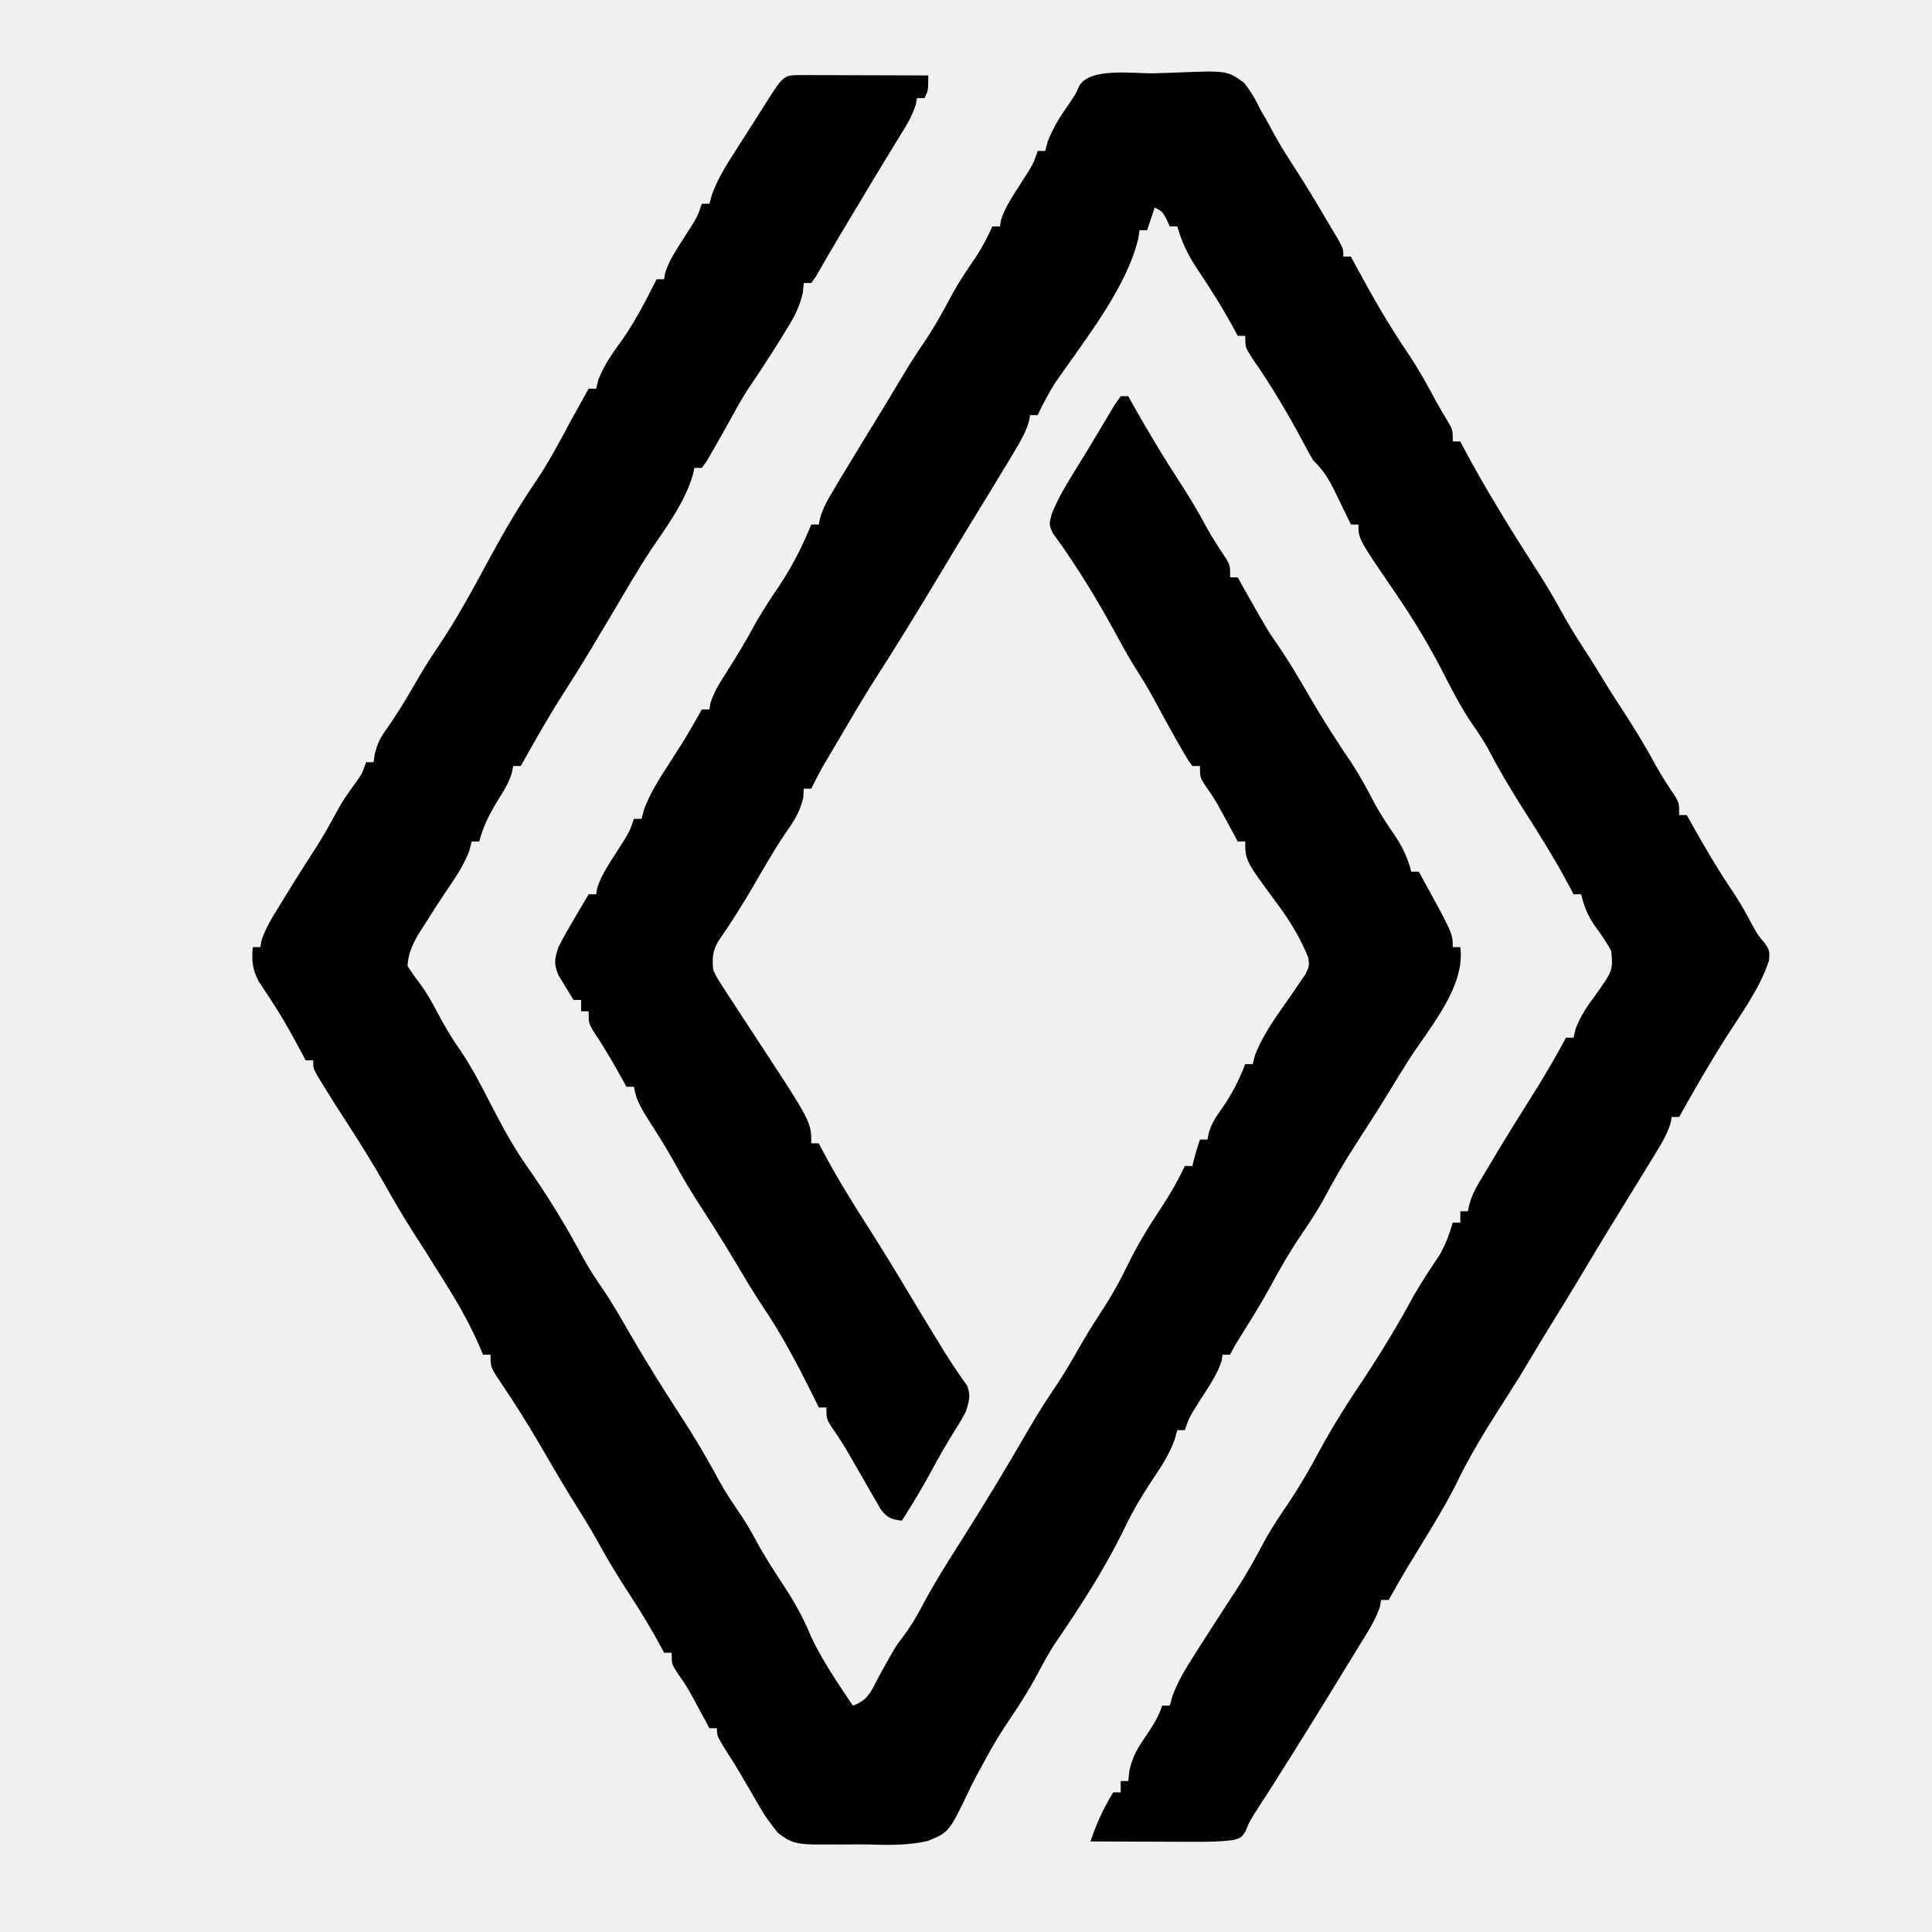
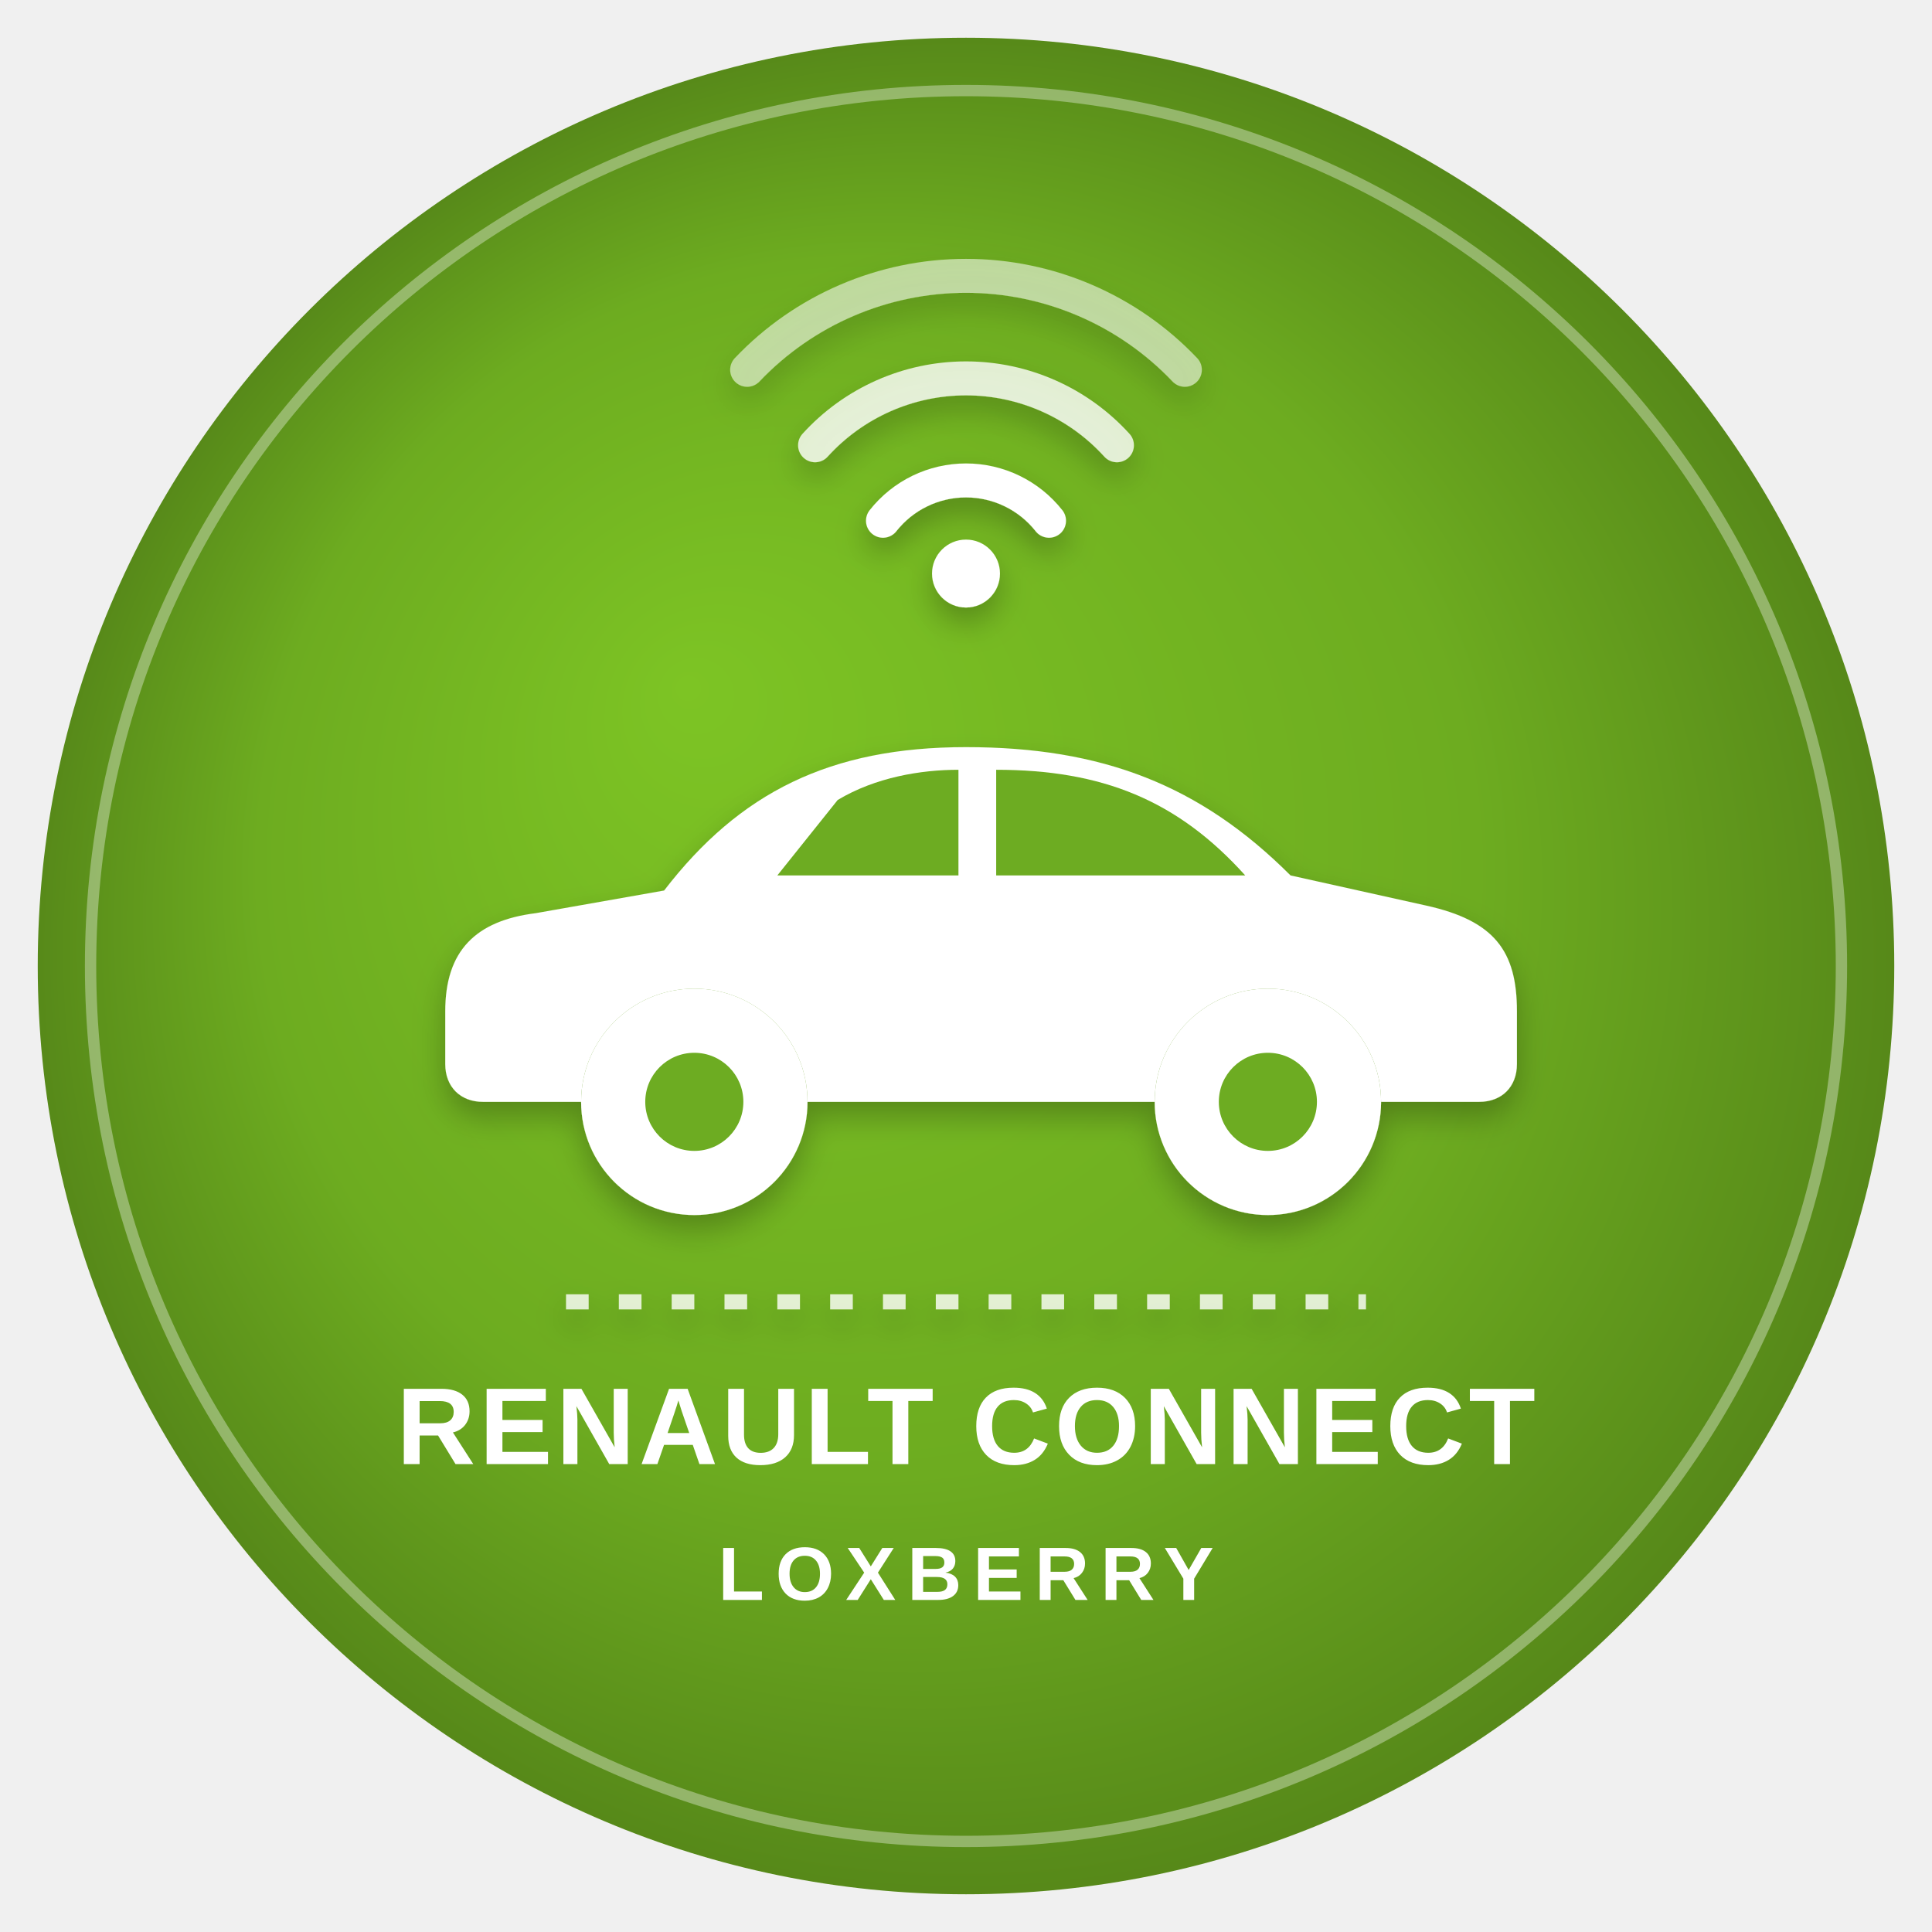
- <svg xmlns="http://www.w3.org/2000/svg" version="1.1" width="512" height="512" viewBox="0 0 512 512">
-   <path d="M0 0 C1.603 0 3.206 0.006 4.808 0.016 C5.65 0.017 6.492 0.019 7.36 0.02 C10.06 0.026 12.76 0.038 15.461 0.051 C17.287 0.056 19.113 0.061 20.939 0.065 C25.426 0.076 29.912 0.093 34.398 0.114 C34.398 4.114 34.398 4.114 33.398 6.114 C32.738 6.114 32.078 6.114 31.398 6.114 C31.355 6.376 31.355 6.376 31.136 7.707 C30.13 10.988 28.38 13.717 26.586 16.614 C25.77 17.951 24.955 19.288 24.14 20.625 C23.7 21.344 23.261 22.062 22.807 22.802 C20.251 26.996 17.734 31.213 15.211 35.426 C13.764 37.837 12.318 40.248 10.865 42.655 C9.819 44.409 8.789 46.173 7.771 47.943 C7.239 48.859 6.708 49.775 6.16 50.719 C5.679 51.56 5.197 52.4 4.702 53.267 C4.272 53.876 3.841 54.486 3.398 55.114 C2.738 55.114 2.078 55.114 1.398 55.114 C1.32 55.953 1.241 56.792 1.16 57.656 C0.233 61.864 -1.512 64.816 -3.789 68.426 C-4.196 69.087 -4.602 69.748 -5.021 70.428 C-7.672 74.714 -10.439 78.912 -13.274 83.078 C-15.109 85.891 -16.7 88.816 -18.309 91.762 C-19.77 94.42 -21.264 97.054 -22.789 99.676 C-23.278 100.523 -23.766 101.37 -24.27 102.242 C-24.709 102.86 -25.149 103.477 -25.602 104.114 C-26.262 104.114 -26.922 104.114 -27.602 104.114 C-27.711 104.667 -27.821 105.22 -27.934 105.789 C-29.991 112.948 -34.746 119.459 -38.914 125.559 C-42.689 131.274 -46.103 137.226 -49.602 143.114 C-51.141 145.698 -52.682 148.282 -54.227 150.864 C-54.602 151.491 -54.978 152.119 -55.365 152.766 C-57.572 156.443 -59.838 160.073 -62.164 163.676 C-66.237 170.006 -69.915 176.554 -73.602 183.114 C-74.262 183.114 -74.922 183.114 -75.602 183.114 C-75.706 183.673 -75.811 184.232 -75.918 184.809 C-76.731 187.549 -78.005 189.58 -79.539 191.989 C-81.78 195.62 -83.507 198.954 -84.602 203.114 C-85.262 203.114 -85.922 203.114 -86.602 203.114 C-86.808 203.918 -87.014 204.722 -87.227 205.551 C-88.681 209.318 -90.534 212.169 -92.809 215.477 C-94.909 218.566 -96.929 221.7 -98.914 224.864 C-99.591 225.931 -100.268 226.998 -100.965 228.098 C-102.502 230.93 -103.406 232.91 -103.602 236.114 C-102.495 237.79 -101.367 239.457 -100.125 241.035 C-98.38 243.416 -97.042 245.879 -95.664 248.489 C-93.879 251.843 -92.045 255.012 -89.852 258.114 C-86.675 262.728 -84.17 267.645 -81.602 272.614 C-78.692 278.229 -75.8 283.705 -72.16 288.891 C-66.591 296.833 -61.537 305.04 -56.992 313.606 C-55.228 316.788 -53.213 319.749 -51.16 322.75 C-48.76 326.389 -46.624 330.175 -44.446 333.949 C-40.2 341.235 -35.738 348.384 -31.14 355.451 C-27.502 361.043 -24.126 366.697 -21 372.594 C-19.193 375.85 -17.125 378.883 -15.024 381.953 C-13.661 384.024 -12.463 386.118 -11.289 388.301 C-9.084 392.39 -6.59 396.236 -4.039 400.114 C-1.148 404.527 1.32 408.858 3.301 413.75 C6.295 420.198 10.463 426.211 14.398 432.114 C18.485 430.751 19.354 428.089 21.273 424.489 C25.589 416.643 25.589 416.643 28.023 413.426 C29.952 410.852 31.461 408.21 32.961 405.364 C35.802 400.032 38.966 394.954 42.211 389.864 C48.737 379.62 55.011 369.257 61.086 358.739 C63.53 354.524 66.131 350.476 68.871 346.449 C71.273 342.775 73.422 338.958 75.609 335.153 C77.318 332.25 79.117 329.432 80.961 326.614 C83.333 322.936 85.377 319.245 87.273 315.301 C89.878 309.916 92.926 304.976 96.24 300.009 C98.578 296.487 100.582 292.93 102.398 289.114 C103.058 289.114 103.718 289.114 104.398 289.114 C104.543 288.515 104.687 287.917 104.836 287.301 C105.285 285.552 105.827 283.827 106.398 282.114 C107.058 282.114 107.718 282.114 108.398 282.114 C108.504 281.542 108.61 280.971 108.719 280.383 C109.504 277.759 110.684 276.027 112.273 273.801 C114.883 270.012 116.756 266.402 118.398 262.114 C119.058 262.114 119.718 262.114 120.398 262.114 C120.494 261.723 120.494 261.723 120.98 259.746 C123.342 253.696 127.276 248.599 130.963 243.281 C131.543 242.419 132.124 241.557 132.722 240.668 C133.26 239.889 133.797 239.111 134.35 238.308 C135.398 236.114 135.398 236.114 135.129 233.961 C133.113 228.865 130.227 224.126 126.961 219.739 C118.398 208.149 118.398 208.149 118.398 203.114 C117.738 203.114 117.078 203.114 116.398 203.114 C116.011 202.389 115.625 201.665 115.226 200.918 C110.454 192.058 110.454 192.058 108.023 188.614 C106.398 186.114 106.398 186.114 106.398 183.114 C105.738 183.114 105.078 183.114 104.398 183.114 C103.101 181.313 103.101 181.313 101.648 178.801 C101.118 177.89 100.589 176.978 100.043 176.039 C97.931 172.282 95.878 168.494 93.832 164.699 C92.585 162.451 91.282 160.279 89.898 158.114 C87.945 155.056 86.183 151.932 84.461 148.739 C80.675 141.729 76.643 134.922 72.211 128.301 C71.722 127.566 71.234 126.831 70.73 126.074 C69.659 124.497 68.536 122.955 67.398 121.426 C66.398 119.114 66.398 119.114 67.078 116.41 C68.556 112.719 70.433 109.417 72.523 106.051 C72.72 105.729 72.72 105.729 73.719 104.1 C74.536 102.767 75.355 101.435 76.177 100.105 C77.369 98.162 78.537 96.207 79.699 94.246 C80.411 93.056 81.123 91.866 81.836 90.676 C82.474 89.605 83.112 88.534 83.769 87.43 C84.307 86.666 84.844 85.901 85.398 85.114 C86.058 85.114 86.718 85.114 87.398 85.114 C87.871 85.962 88.344 86.81 88.832 87.684 C92.76 94.67 96.862 101.487 101.243 108.198 C103.763 112.076 106.087 116.006 108.269 120.082 C109.861 122.946 111.66 125.664 113.48 128.387 C114.398 130.114 114.398 130.114 114.398 133.114 C115.058 133.114 115.718 133.114 116.398 133.114 C116.906 134.02 117.414 134.926 117.937 135.86 C124.17 146.914 124.17 146.914 127.273 151.426 C130.163 155.635 132.711 160.013 135.273 164.426 C138.839 170.566 142.595 176.475 146.594 182.344 C148.945 185.953 150.945 189.705 152.953 193.512 C154.389 196.096 155.966 198.496 157.648 200.926 C159.904 204.209 161.399 207.215 162.398 211.114 C163.058 211.114 163.718 211.114 164.398 211.114 C173.398 227.482 173.398 227.482 173.398 231.114 C174.058 231.114 174.718 231.114 175.398 231.114 C176.795 241.73 167.072 252.6 161.638 261.15 C159.841 263.995 158.089 266.866 156.336 269.739 C153.55 274.286 150.683 278.77 147.773 283.239 C144.566 288.172 141.678 293.203 138.926 298.403 C137.226 301.418 135.344 304.251 133.398 307.114 C130.286 311.693 127.568 316.34 124.98 321.231 C122.502 325.747 119.762 330.092 117.035 334.461 C115.398 337.114 115.398 337.114 114.398 339.114 C113.738 339.114 113.078 339.114 112.398 339.114 C112.316 339.638 112.233 340.163 112.148 340.703 C111.113 344.03 109.269 346.769 107.398 349.676 C103.523 355.74 103.523 355.74 102.398 359.114 C101.738 359.114 101.078 359.114 100.398 359.114 C100.156 359.967 99.914 360.82 99.664 361.699 C98.282 365.427 96.369 368.48 94.148 371.739 C91.316 376.009 88.732 380.227 86.523 384.864 C81.273 395.789 74.542 406.06 67.715 416.059 C66.182 418.452 64.856 420.917 63.523 423.426 C61.357 427.492 58.99 431.304 56.398 435.114 C53.888 438.803 51.595 442.475 49.523 446.426 C49.292 446.843 49.292 446.843 48.122 448.95 C47.223 450.599 46.332 452.254 45.527 453.951 C39.945 465.642 39.945 465.642 34.303 467.983 C29.322 469.113 24.34 469.109 19.256 468.947 C16.569 468.863 13.9 468.887 11.213 468.93 C9.497 468.93 7.782 468.923 6.066 468.91 C5.668 468.911 5.668 468.911 3.654 468.912 C-0.503 468.757 -2.154 468.473 -5.501 465.782 C-7.095 463.757 -8.596 461.85 -9.883 459.625 C-10.248 459.005 -10.613 458.384 -10.989 457.745 C-11.172 457.424 -11.172 457.424 -12.102 455.801 C-12.881 454.467 -13.661 453.134 -14.442 451.801 C-14.811 451.166 -15.181 450.53 -15.562 449.875 C-16.876 447.649 -18.263 445.473 -19.664 443.301 C-21.602 440.114 -21.602 440.114 -21.602 438.114 C-22.262 438.114 -22.922 438.114 -23.602 438.114 C-23.989 437.389 -24.375 436.665 -24.774 435.918 C-29.546 427.058 -29.546 427.058 -31.977 423.614 C-33.602 421.114 -33.602 421.114 -33.602 418.114 C-34.262 418.114 -34.922 418.114 -35.602 418.114 C-35.858 417.626 -36.115 417.139 -36.379 416.637 C-39.075 411.645 -42.008 406.864 -45.102 402.114 C-48.017 397.634 -50.775 393.126 -53.313 388.422 C-55.528 384.455 -57.971 380.626 -60.367 376.766 C-63.264 372.066 -66.022 367.285 -68.797 362.513 C-71.994 357.055 -75.364 351.729 -78.91 346.491 C-81.602 342.434 -81.602 342.434 -81.602 339.114 C-82.262 339.114 -82.922 339.114 -83.602 339.114 C-83.829 338.567 -84.056 338.02 -84.29 337.457 C-86.738 331.739 -89.615 326.504 -92.914 321.239 C-93.401 320.452 -93.887 319.665 -94.388 318.855 C-96.984 314.666 -99.622 310.507 -102.289 306.364 C-104.825 302.418 -107.177 298.388 -109.477 294.301 C-112.587 288.774 -115.912 283.426 -119.367 278.109 C-121.677 274.553 -123.954 270.983 -126.164 267.364 C-126.64 266.585 -127.116 265.806 -127.606 265.004 C-128.602 263.114 -128.602 263.114 -128.602 261.114 C-129.262 261.114 -129.922 261.114 -130.602 261.114 C-130.942 260.47 -131.282 259.827 -131.633 259.164 C-133.903 254.932 -136.169 250.731 -138.781 246.699 C-139.146 246.133 -139.51 245.567 -139.885 244.983 C-140.934 243.368 -141.998 241.762 -143.063 240.156 C-144.745 236.831 -144.92 234.786 -144.602 231.114 C-143.942 231.114 -143.282 231.114 -142.602 231.114 C-142.522 230.599 -142.442 230.085 -142.36 229.555 C-141.278 226.071 -139.377 223.136 -137.477 220.051 C-137.073 219.386 -136.669 218.722 -136.253 218.037 C-133.292 213.181 -130.236 208.388 -127.156 203.606 C-125.239 200.532 -123.521 197.369 -121.797 194.184 C-120.593 192.099 -119.274 190.18 -117.852 188.239 C-115.602 185.114 -115.602 185.114 -114.602 182.114 C-113.942 182.114 -113.282 182.114 -112.602 182.114 C-112.491 181.372 -112.38 180.631 -112.266 179.867 C-111.574 176.997 -110.689 175.427 -108.977 173.051 C-106.501 169.492 -104.258 165.875 -102.102 162.114 C-100.061 158.568 -97.978 155.112 -95.664 151.739 C-90.384 143.965 -85.945 135.621 -81.477 127.364 C-77.812 120.608 -73.933 114.027 -69.602 107.676 C-66.23 102.684 -63.435 97.424 -60.602 92.114 C-59.647 90.382 -58.689 88.653 -57.727 86.926 C-57.317 86.19 -56.907 85.454 -56.485 84.696 C-56.193 84.173 -55.902 83.651 -55.602 83.114 C-54.942 83.114 -54.282 83.114 -53.602 83.114 C-53.509 82.722 -53.509 82.722 -53.039 80.739 C-51.388 76.574 -49.102 73.461 -46.485 69.852 C-43.062 64.874 -40.3 59.511 -37.602 54.114 C-36.942 54.114 -36.282 54.114 -35.602 54.114 C-35.519 53.589 -35.437 53.064 -35.352 52.524 C-34.317 49.197 -32.472 46.458 -30.602 43.551 C-26.726 37.487 -26.726 37.487 -25.602 34.114 C-24.942 34.114 -24.282 34.114 -23.602 34.114 C-23.368 33.282 -23.135 32.451 -22.895 31.594 C-21.367 27.481 -19.286 24.096 -16.914 20.426 C-16.471 19.729 -16.028 19.032 -15.571 18.314 C-14.676 16.909 -13.778 15.506 -12.878 14.104 C-11.718 12.294 -10.567 10.479 -9.422 8.66 C-4.039 0.127 -4.039 0.127 0 0 Z " fill="#000000" transform="translate(211.6018,19.88647)" />
-   <path d="M0 0 C1.727 -0.037 3.453 -0.091 5.179 -0.164 C19.495 -0.759 19.495 -0.759 23.995 2.464 C25.814 4.77 27.103 6.918 28.35 9.57 C29.18 11.03 30.012 12.489 30.85 13.945 C31.239 14.68 31.629 15.414 32.03 16.171 C34.077 19.891 36.398 23.427 38.702 26.992 C40.3 29.492 41.835 32.019 43.35 34.57 C43.952 35.574 44.554 36.578 45.174 37.613 C45.789 38.65 46.404 39.688 47.038 40.757 C47.349 41.28 47.349 41.28 48.924 43.925 C50.35 46.57 50.35 46.57 50.35 48.57 C51.01 48.57 51.67 48.57 52.35 48.57 C52.714 49.248 53.077 49.926 53.452 50.625 C57.773 58.625 62.224 66.492 67.35 74.007 C70.179 78.188 72.59 82.535 74.956 86.992 C75.916 88.767 76.944 90.506 78.026 92.21 C79.35 94.57 79.35 94.57 79.35 97.57 C80.01 97.57 80.67 97.57 81.35 97.57 C81.503 97.862 81.503 97.862 82.276 99.343 C88.363 110.764 95.23 121.749 102.225 132.632 C104.661 136.425 106.879 140.283 109.03 144.242 C111.113 147.915 113.41 151.446 115.702 154.992 C116.754 156.638 117.785 158.299 118.788 159.976 C120.326 162.53 121.933 165.032 123.56 167.53 C126.973 172.773 130.266 178.019 133.221 183.539 C134.813 186.402 136.612 189.121 138.432 191.843 C139.35 193.57 139.35 193.57 139.35 196.57 C140.01 196.57 140.67 196.57 141.35 196.57 C141.858 197.476 142.366 198.382 142.889 199.316 C146.389 205.522 149.94 211.599 153.975 217.476 C155.893 220.396 157.539 223.442 159.174 226.527 C160.35 228.57 160.35 228.57 162.057 230.519 C163.35 232.57 163.35 232.57 163.159 235.082 C160.668 242.747 155.515 249.54 151.238 256.317 C147.067 262.952 143.175 269.731 139.35 276.57 C138.69 276.57 138.03 276.57 137.35 276.57 C137.269 277.087 137.188 277.604 137.104 278.136 C136.039 281.576 134.166 284.464 132.288 287.507 C132.086 287.839 132.086 287.839 131.063 289.519 C129.831 291.54 128.592 293.555 127.35 295.57 C127.01 296.122 127.01 296.122 125.292 298.917 C123.989 301.032 122.686 303.145 121.381 305.257 C118.794 309.477 116.253 313.724 113.712 317.973 C110.574 323.214 107.377 328.416 104.167 333.613 C102.622 336.128 101.104 338.656 99.6 341.195 C97.634 344.501 95.599 347.755 93.522 350.992 C88.642 358.604 83.918 366.08 80.045 374.265 C76.334 381.5 71.933 388.367 67.708 395.311 C65.87 398.368 64.103 401.462 62.35 404.57 C61.69 404.57 61.03 404.57 60.35 404.57 C60.309 404.828 60.309 404.828 60.104 406.136 C59.039 409.576 57.166 412.464 55.288 415.507 C54.883 416.172 54.478 416.837 54.061 417.521 C52.829 419.541 51.59 421.555 50.35 423.57 C49.682 424.663 49.015 425.756 48.327 426.882 C41.247 438.441 34.08 449.95 26.725 461.335 C25.35 463.57 25.35 463.57 24.475 465.804 C23.35 467.57 23.35 467.57 21.289 468.174 C17.586 468.673 13.934 468.693 10.206 468.667 C9.436 468.666 8.666 468.665 7.873 468.663 C5.428 468.658 2.983 468.645 0.538 468.632 C-1.126 468.627 -2.789 468.623 -4.453 468.619 C-8.518 468.608 -12.584 468.59 -16.65 468.57 C-15.087 463.765 -13.239 459.885 -10.65 455.57 C-9.99 455.57 -9.33 455.57 -8.65 455.57 C-8.65 454.58 -8.65 453.59 -8.65 452.57 C-7.99 452.57 -7.33 452.57 -6.65 452.57 C-6.557 451.697 -6.464 450.824 -6.369 449.925 C-5.573 446.212 -4.277 444.007 -2.15 440.882 C-0.236 438.047 1.267 435.82 2.35 432.57 C3.01 432.57 3.67 432.57 4.35 432.57 C4.468 432.152 4.468 432.152 5.065 430.039 C6.563 425.995 8.583 422.678 10.913 419.07 C11.134 418.722 11.134 418.722 12.251 416.96 C14.413 413.56 16.602 410.178 18.799 406.8 C19.567 405.62 20.333 404.439 21.1 403.257 C21.474 402.682 21.848 402.107 22.233 401.514 C25 397.215 27.433 392.796 29.823 388.281 C31.522 385.265 33.404 382.432 35.35 379.57 C38.511 374.918 41.282 370.189 43.92 365.226 C47.488 358.598 51.508 352.287 55.713 346.05 C60.478 338.829 64.942 331.431 69.061 323.824 C71.139 320.19 73.475 316.725 75.799 313.246 C77.436 310.422 78.422 307.691 79.35 304.57 C80.01 304.57 80.67 304.57 81.35 304.57 C81.35 303.58 81.35 302.59 81.35 301.57 C82.01 301.57 82.67 301.57 83.35 301.57 C83.475 300.983 83.6 300.396 83.729 299.792 C84.344 297.592 85.122 295.979 86.284 294.023 C86.68 293.351 87.077 292.678 87.486 291.986 C87.916 291.271 88.345 290.556 88.788 289.82 C89.231 289.074 89.674 288.328 90.13 287.56 C93.644 281.674 97.27 275.862 100.927 270.065 C103.911 265.321 106.703 260.511 109.35 255.57 C110.01 255.57 110.67 255.57 111.35 255.57 C111.536 254.786 111.721 254.002 111.913 253.195 C113.27 249.772 114.733 247.558 116.913 244.632 C121.819 237.726 121.819 237.726 121.35 232.57 C120.009 230.143 118.5 227.956 116.854 225.726 C115.055 223.146 114.129 220.606 113.35 217.57 C112.69 217.57 112.03 217.57 111.35 217.57 C111.056 216.996 110.762 216.423 110.459 215.832 C106.586 208.497 102.214 201.551 97.749 194.565 C94.486 189.437 91.453 184.256 88.624 178.875 C87.399 176.659 86.057 174.638 84.6 172.57 C81.505 168.072 79.086 163.294 76.6 158.445 C72.742 150.946 68.459 143.976 63.69 137.031 C54.35 123.388 54.35 123.388 54.35 119.57 C53.69 119.57 53.03 119.57 52.35 119.57 C51.88 118.594 51.409 117.618 50.924 116.613 C50.296 115.327 49.667 114.042 49.038 112.757 C48.729 112.115 48.42 111.472 48.102 110.81 C46.498 107.551 44.98 105.05 42.35 102.57 C41.406 100.972 40.516 99.343 39.663 97.695 C35.571 90.012 31.105 82.501 26.108 75.371 C24.35 72.57 24.35 72.57 24.35 69.57 C23.69 69.57 23.03 69.57 22.35 69.57 C22.094 69.083 21.837 68.595 21.573 68.093 C18.497 62.397 15.092 56.983 11.473 51.62 C9.112 48.046 7.519 44.69 6.35 40.57 C5.69 40.57 5.03 40.57 4.35 40.57 C4.206 40.25 4.206 40.25 3.475 38.632 C2.35 36.57 2.35 36.57 0.35 35.57 C0.02 36.56 0.02 36.56 -1.65 41.57 C-2.31 41.57 -2.97 41.57 -3.65 41.57 C-3.763 42.294 -3.877 43.019 -3.994 43.765 C-7.055 56.849 -18.326 70.866 -25.923 81.886 C-27.729 84.693 -29.21 87.562 -30.65 90.57 C-31.31 90.57 -31.97 90.57 -32.65 90.57 C-32.756 91.124 -32.861 91.678 -32.97 92.25 C-33.788 95.041 -35.035 97.193 -36.525 99.695 C-36.839 100.224 -36.839 100.224 -38.431 102.902 C-41.887 108.631 -45.383 114.335 -48.88 120.039 C-51.391 124.138 -53.871 128.256 -56.337 132.382 C-62.123 142.052 -68.02 151.648 -74.107 161.132 C-77.434 166.389 -80.553 171.774 -83.712 177.132 C-84.159 177.887 -84.606 178.642 -85.066 179.419 C-85.497 180.151 -85.928 180.883 -86.373 181.636 C-86.762 182.296 -87.151 182.955 -87.552 183.635 C-88.657 185.582 -89.667 187.559 -90.65 189.57 C-91.31 189.57 -91.97 189.57 -92.65 189.57 C-92.691 190.374 -92.732 191.179 -92.775 192.007 C-93.765 196.039 -95.351 198.336 -97.712 201.691 C-100.653 206.06 -103.244 210.626 -105.884 215.181 C-108.894 220.353 -112.067 225.349 -115.47 230.273 C-116.877 233.011 -116.904 234.519 -116.65 237.57 C-115.691 239.659 -115.691 239.659 -114.341 241.722 C-113.846 242.492 -113.35 243.261 -112.84 244.054 C-112.303 244.864 -111.766 245.673 -111.212 246.507 C-110.668 247.348 -110.124 248.189 -109.564 249.056 C-107.937 251.568 -106.295 254.07 -104.65 256.57 C-90.65 277.919 -90.65 277.919 -90.65 283.57 C-89.99 283.57 -89.33 283.57 -88.65 283.57 C-88.356 284.143 -88.062 284.717 -87.759 285.308 C-83.94 292.541 -79.649 299.408 -75.255 306.302 C-71.686 311.909 -68.212 317.562 -64.812 323.272 C-62.372 327.37 -59.9 331.445 -57.4 335.507 C-57.078 336.033 -57.078 336.033 -55.451 338.691 C-54.335 340.475 -53.191 342.242 -52.005 343.98 C-51.771 344.325 -51.771 344.325 -50.587 346.07 C-50.184 346.637 -49.78 347.204 -49.365 347.789 C-48.324 350.382 -48.839 351.928 -49.65 354.57 C-50.849 356.859 -50.849 356.859 -52.337 359.195 C-54.584 362.807 -56.702 366.445 -58.712 370.195 C-61.184 374.78 -63.838 379.186 -66.65 383.57 C-69.361 383.222 -70.399 382.881 -72.142 380.716 C-72.598 379.921 -73.055 379.127 -73.525 378.308 C-74.035 377.436 -74.546 376.564 -75.072 375.666 C-75.332 375.206 -75.332 375.206 -76.65 372.882 C-77.69 371.086 -78.732 369.29 -79.775 367.496 C-80.02 367.069 -80.02 367.069 -81.259 364.912 C-82.445 362.914 -83.69 361.013 -85.025 359.113 C-86.65 356.57 -86.65 356.57 -86.65 353.57 C-87.31 353.57 -87.97 353.57 -88.65 353.57 C-88.941 352.976 -89.233 352.381 -89.533 351.769 C-93.905 342.928 -98.386 334.275 -103.962 326.128 C-106.065 322.94 -108.014 319.666 -109.962 316.382 C-113.008 311.25 -116.144 306.196 -119.4 301.195 C-122.219 296.858 -124.883 292.489 -127.326 287.929 C-129.709 283.683 -132.366 279.597 -134.978 275.488 C-136.368 273.061 -137.201 271.294 -137.65 268.57 C-138.31 268.57 -138.97 268.57 -139.65 268.57 C-139.953 268.013 -140.256 267.456 -140.568 266.882 C-143.123 262.228 -145.78 257.711 -148.732 253.296 C-149.65 251.57 -149.65 251.57 -149.65 248.57 C-150.31 248.57 -150.97 248.57 -151.65 248.57 C-151.65 247.58 -151.65 246.59 -151.65 245.57 C-152.31 245.57 -152.97 245.57 -153.65 245.57 C-154.522 244.185 -155.372 242.786 -156.212 241.382 C-156.688 240.605 -157.164 239.828 -157.654 239.027 C-158.917 235.911 -158.733 234.745 -157.65 231.57 C-156.411 229.06 -155.02 226.66 -153.587 224.257 C-153.399 223.935 -153.399 223.935 -152.445 222.302 C-151.52 220.721 -150.586 219.145 -149.65 217.57 C-148.99 217.57 -148.33 217.57 -147.65 217.57 C-147.567 217.045 -147.485 216.521 -147.4 215.98 C-146.365 212.653 -144.52 209.914 -142.65 207.007 C-138.774 200.943 -138.774 200.943 -137.65 197.57 C-136.99 197.57 -136.33 197.57 -135.65 197.57 C-135.42 196.744 -135.191 195.917 -134.955 195.066 C-133.384 190.857 -131.211 187.386 -128.775 183.632 C-127.901 182.27 -127.029 180.907 -126.158 179.542 C-125.738 178.885 -125.318 178.228 -124.885 177.551 C-123.049 174.606 -121.347 171.596 -119.65 168.57 C-118.99 168.57 -118.33 168.57 -117.65 168.57 C-117.562 168.037 -117.475 167.505 -117.384 166.957 C-116.392 163.731 -114.709 161.229 -112.9 158.382 C-110.505 154.58 -108.16 150.776 -106.025 146.82 C-103.921 142.952 -101.531 139.339 -99.064 135.695 C-95.652 130.568 -92.975 125.265 -90.65 119.57 C-89.99 119.57 -89.33 119.57 -88.65 119.57 C-88.544 119.016 -88.438 118.461 -88.33 117.89 C-87.512 115.099 -86.264 112.946 -84.775 110.445 C-84.462 109.919 -84.462 109.919 -82.88 107.257 C-79.357 101.416 -75.796 95.598 -72.228 89.785 C-70.239 86.54 -68.278 83.281 -66.337 80.007 C-64.533 76.978 -62.637 74.045 -60.65 71.132 C-57.848 66.995 -55.51 62.683 -53.162 58.277 C-51.282 54.911 -49.152 51.764 -46.974 48.585 C-45.278 46.004 -43.943 43.372 -42.65 40.57 C-41.99 40.57 -41.33 40.57 -40.65 40.57 C-40.567 40.045 -40.485 39.521 -40.4 38.98 C-39.365 35.653 -37.52 32.914 -35.65 30.007 C-31.774 23.943 -31.774 23.943 -30.65 20.57 C-29.99 20.57 -29.33 20.57 -28.65 20.57 C-28.444 19.765 -28.237 18.961 -28.025 18.132 C-26.509 14.205 -24.494 11.148 -22.087 7.718 C-20.65 5.57 -20.65 5.57 -19.65 3.359 C-16.862 -1.629 -5.217 0.086 0 0 Z " fill="#000000" transform="translate(305.6499,19.43018)" />
+ <svg xmlns="http://www.w3.org/2000/svg" width="512" height="512" viewBox="0 0 512 512" version="1.1">
+   <defs>
+     <radialGradient id="bg-grad" cx="50%" cy="50%" r="50%" fx="35%" fy="35%">
+       <stop offset="0%" stop-color="#7dc424" />
+       <stop offset="65%" stop-color="#6dac20" />
+       <stop offset="100%" stop-color="#568819" />
+     </radialGradient>
+     <filter id="shadow" x="-10%" y="-10%" width="120%" height="120%">
+       <feDropShadow dx="0" dy="4" stdDeviation="4" flood-color="#000000" flood-opacity="0.25" />
+     </filter>
+   </defs>
+   <circle cx="256" cy="256" r="246" fill="url(#bg-grad)" />
+   <circle cx="256" cy="256" r="232" fill="none" stroke="#ffffff" stroke-opacity="0.35" stroke-width="3" />
+   <g filter="url(#shadow)" fill="#ffffff">
+     <g transform="translate(256, 152)">
+       <circle cx="0" cy="0" r="9" fill="#ffffff" />
+       <path d="M -22 -14 A 28 28 0 0 1 22 -14" fill="none" stroke="#ffffff" stroke-width="9" stroke-linecap="round" />
+       <path d="M -40 -34 A 54 54 0 0 1 40 -34" fill="none" stroke="#ffffff" stroke-width="9" stroke-linecap="round" opacity="0.8" />
+       <path d="M -58 -54 A 80 80 0 0 1 58 -54" fill="none" stroke="#ffffff" stroke-width="9" stroke-linecap="round" opacity="0.55" />
+     </g>
+     <path d="M 118 268              C 118 252 126 244 142 242              L 176 236              C 196 210 220 198 256 198              C 292 198 318 208 342 232              L 378 240              C 396 244 402 252 402 268              L 402 282              C 402 288 398 292 392 292              L 366 292              A 30 30 0 0 0 306 292              L 214 292              A 30 30 0 0 0 154 292              L 128 292              C 122 292 118 288 118 282              Z" fill="#ffffff" />
+     <path d="M 206 232 L 222 212 C 232 206 244 204 254 204 L 254 232 Z" fill="#6dac20" />
+     <path d="M 264 204 C 292 204 312 212 330 232 L 264 232 Z" fill="#6dac20" />
+     <circle cx="184" cy="292" r="30" fill="#ffffff" />
+     <circle cx="184" cy="292" r="13" fill="#6dac20" />
+     <circle cx="336" cy="292" r="30" fill="#ffffff" />
+     <circle cx="336" cy="292" r="13" fill="#6dac20" />
+     <path d="M 150 345 L 362 345" stroke="#ffffff" stroke-width="4" stroke-dasharray="6 8" opacity="0.8" />
+   </g>
+   <text x="256" y="388" text-anchor="middle" fill="#ffffff" font-family="Arial, sans-serif" font-weight="900" font-size="29" letter-spacing="1">RENAULT CONNECT</text>
+   <text x="256" y="424" text-anchor="middle" fill="#ffffff" font-family="Arial, sans-serif" font-weight="bold" font-size="20" letter-spacing="3">LOXBERRY</text>
</svg>
